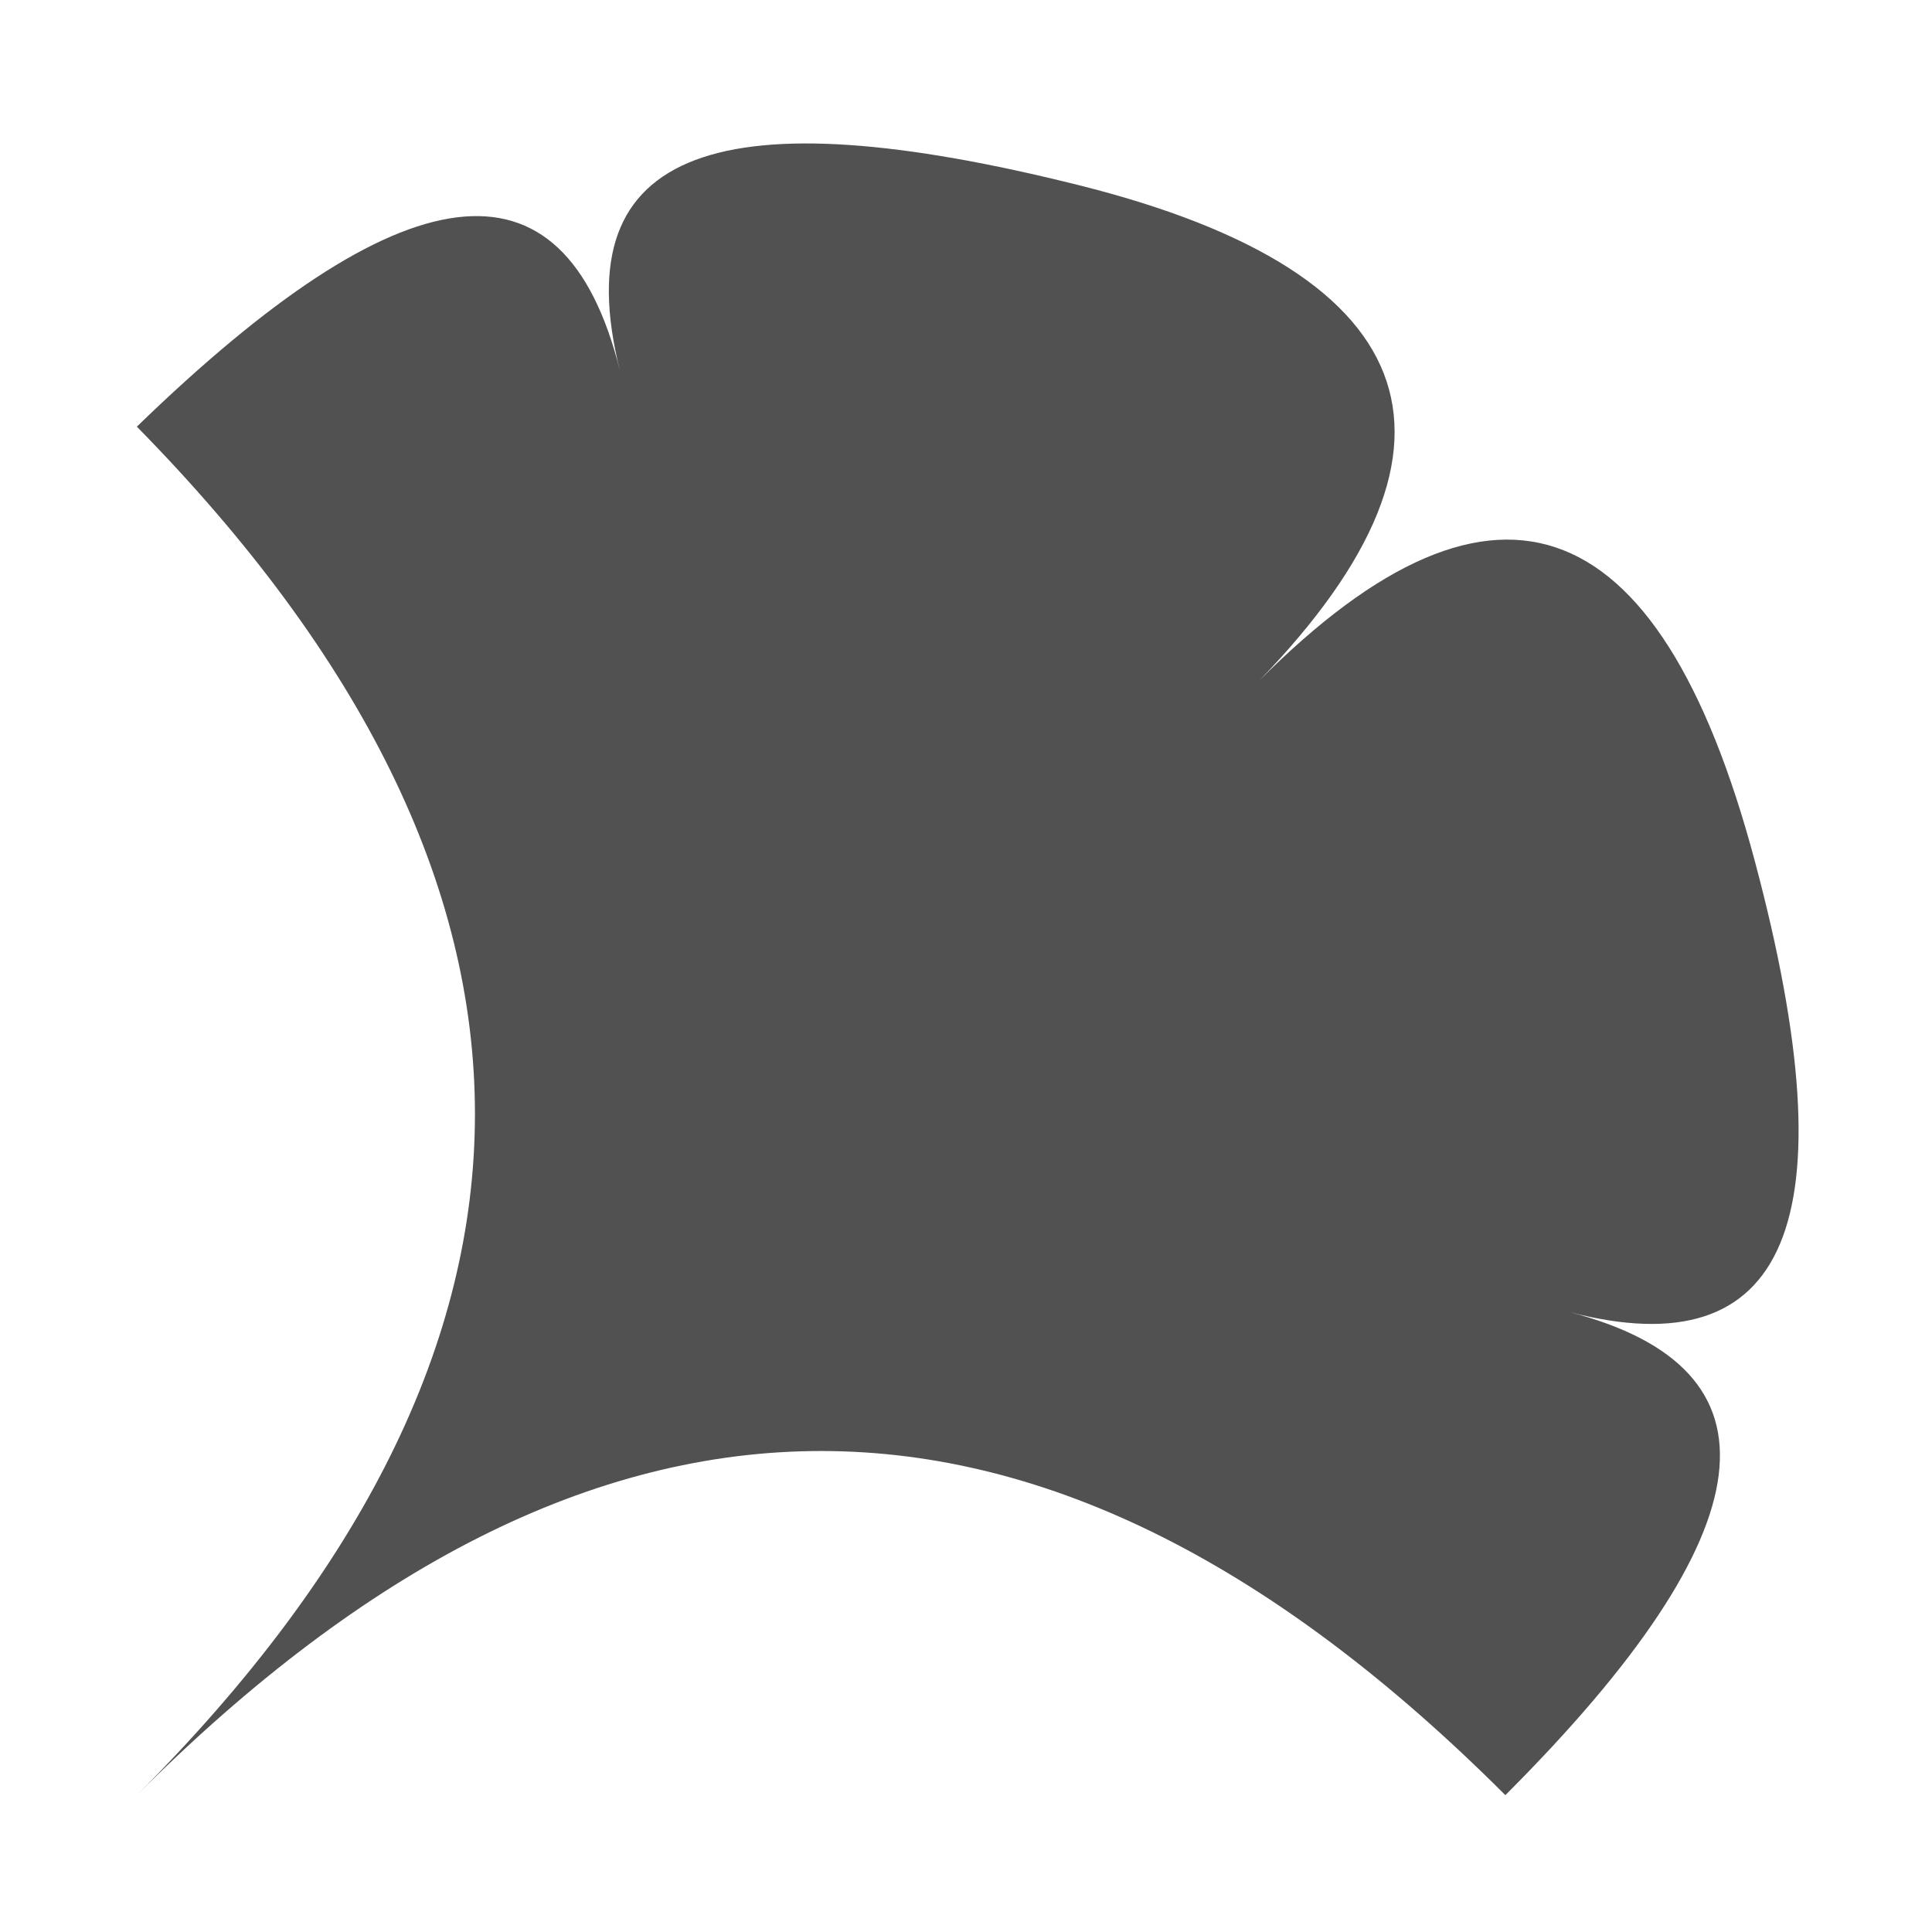
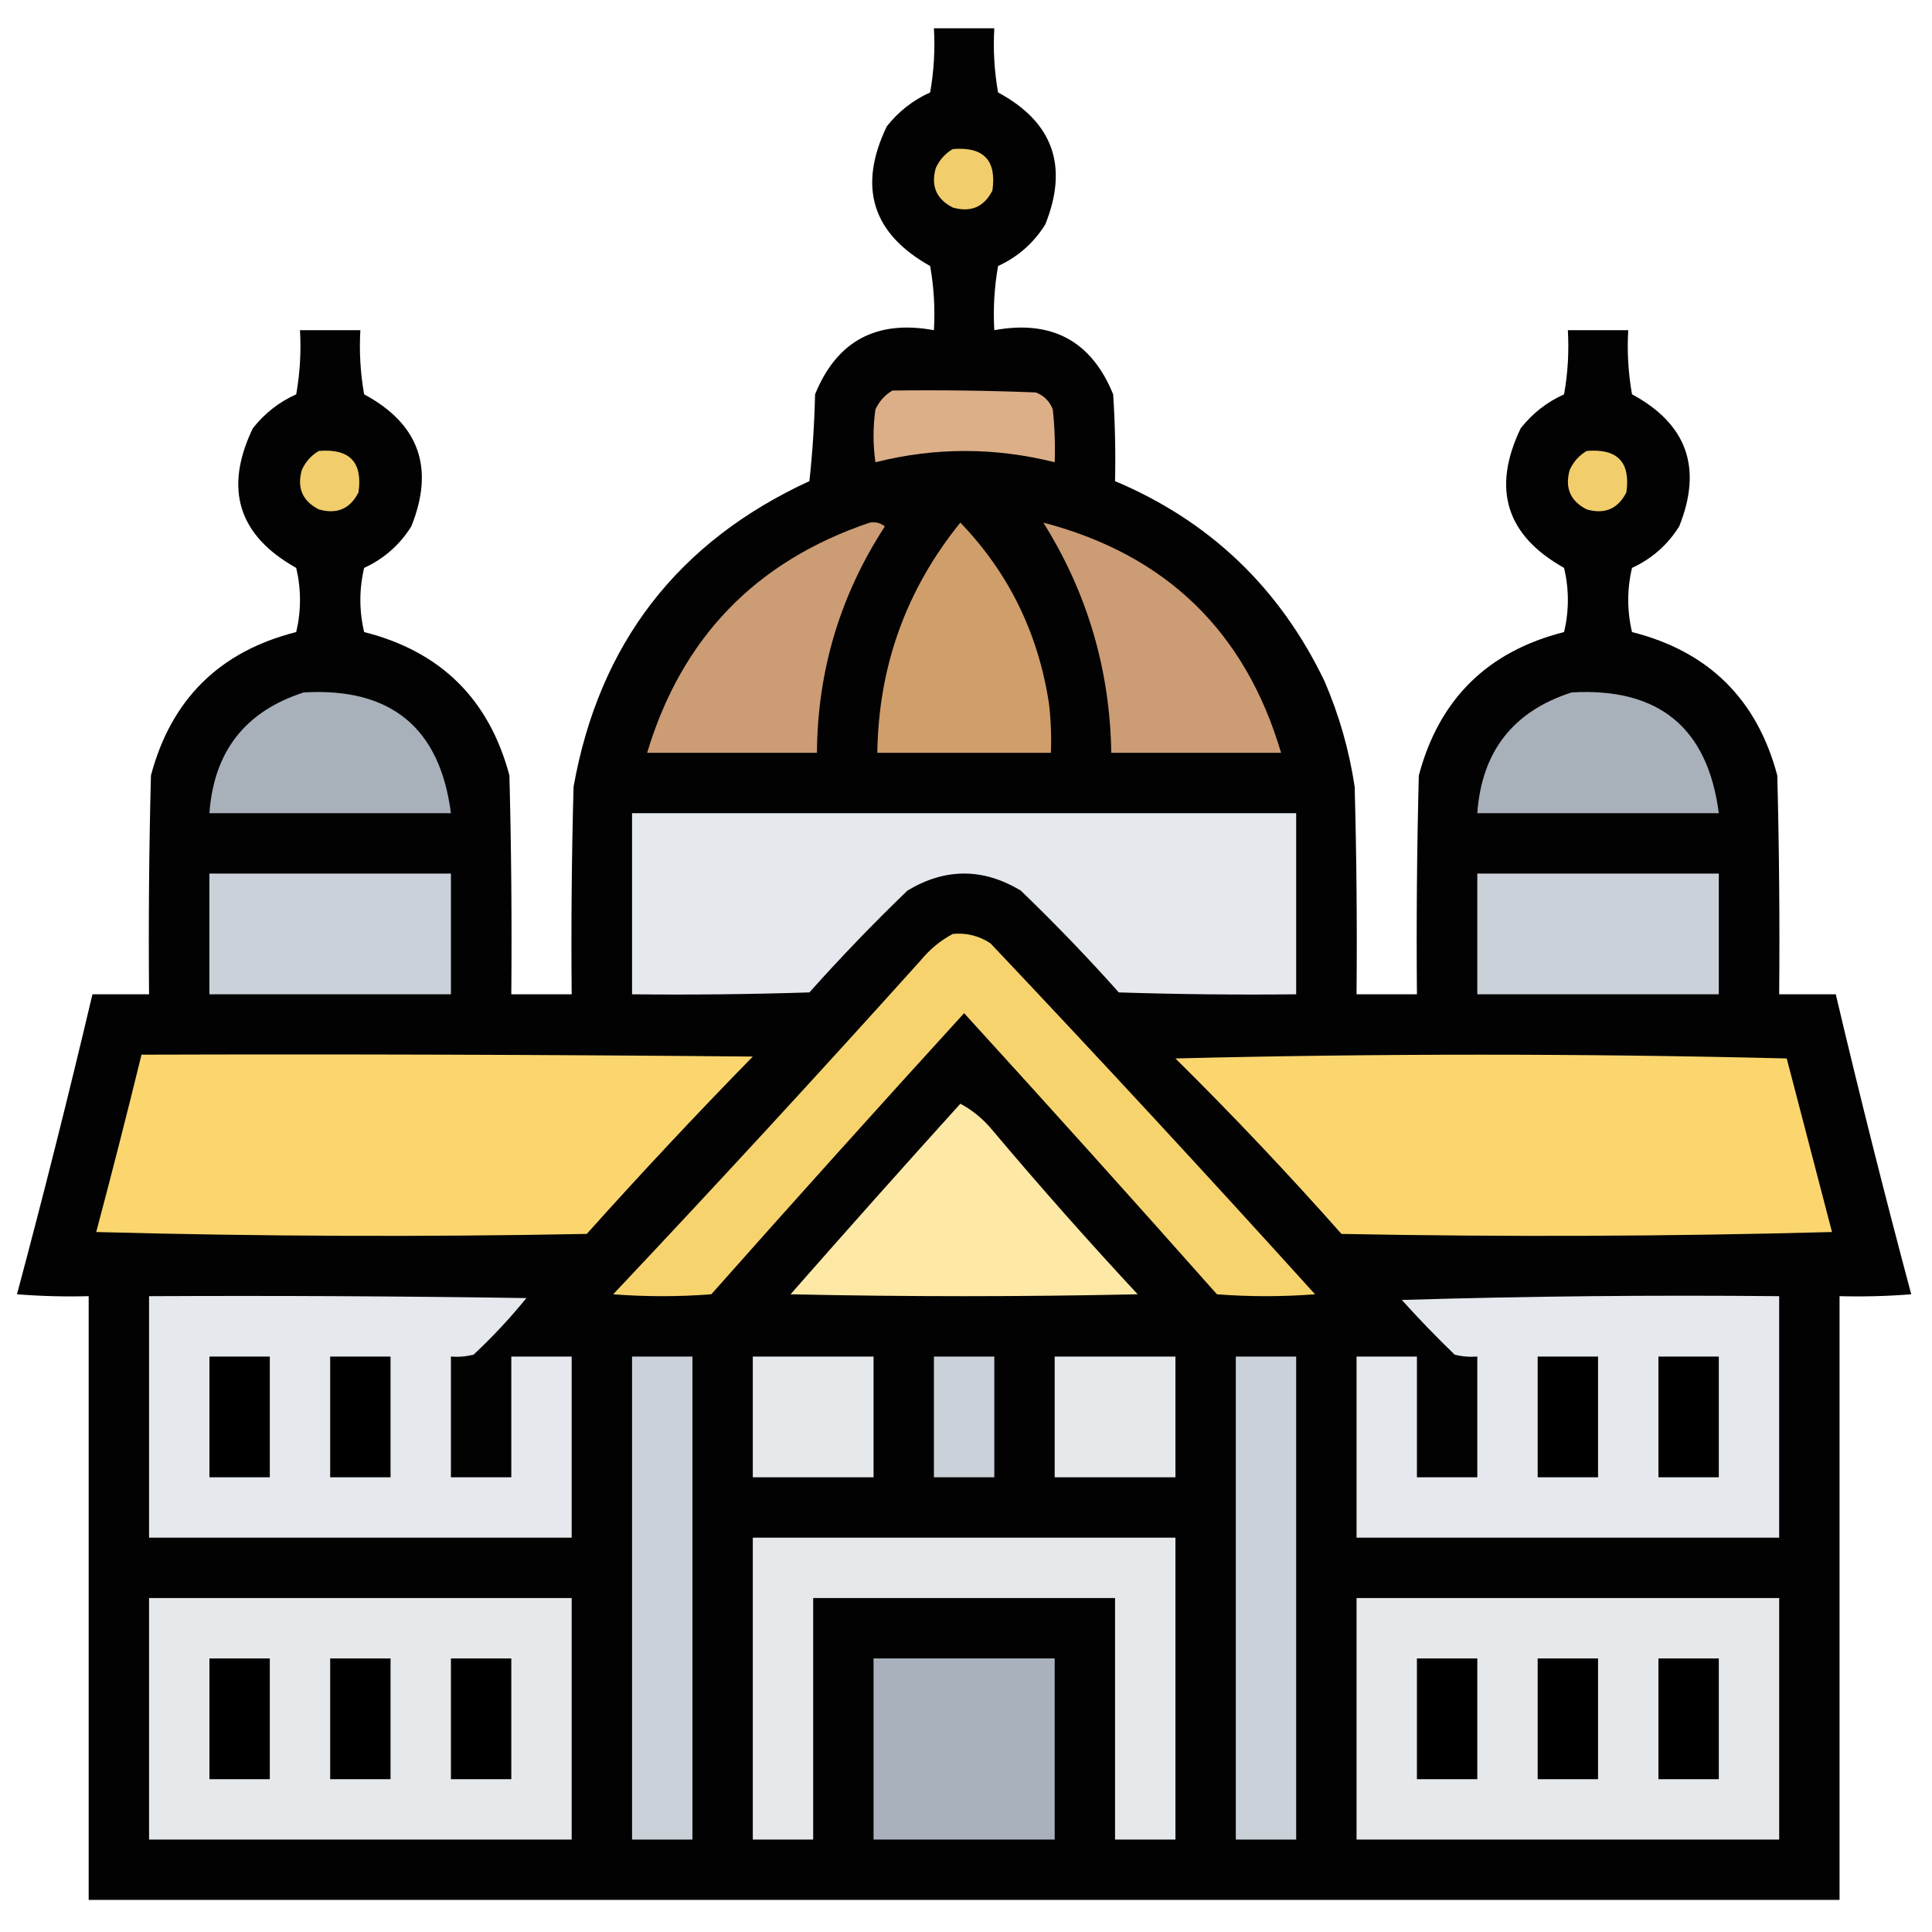
- <svg xmlns="http://www.w3.org/2000/svg" version="1.1" x="0px" y="0px" width="24px" height="24px" viewBox="0 0 24 24">
-   <style type="text/css">
- 	.st0{fill:#515151;}
- </style>
-   <path class="st0" d="M1.7,22.3c5.7-5.7,11.3-5.7,17,0c3.3-3.3,3.5-5.3,0.8-6c2.7,0.7,3.5-1.1,2.3-5.6s-3.3-5.2-6.3-2.1  c3-3,2.3-5.2-2.1-6.3S7,1.8,7.7,4.6C7,1.8,5,2.1,1.7,5.3C7.3,11,7.3,16.7,1.7,22.3" />
+ <svg xmlns="http://www.w3.org/2000/svg" version="1.1" width="512px" height="512px" style="shape-rendering:geometricPrecision; text-rendering:geometricPrecision; image-rendering:optimizeQuality; fill-rule:evenodd; clip-rule:evenodd">
+   <g>
+     <path style="opacity:0.992" fill="#000000" d="M 247.5,7.5 C 252.833,7.5 258.167,7.5 263.5,7.5C 263.171,13.206 263.505,18.872 264.5,24.5C 279.062,32.347 283.229,44.014 277,59.5C 273.922,64.411 269.756,68.078 264.5,70.5C 263.505,76.128 263.171,81.794 263.5,87.5C 278.752,84.705 289.252,90.372 295,104.5C 295.5,112.159 295.666,119.826 295.5,127.5C 320.611,138.108 339.111,155.775 351,180.5C 354.882,189.481 357.549,198.814 359,208.5C 359.5,226.83 359.667,245.164 359.5,263.5C 364.833,263.5 370.167,263.5 375.5,263.5C 375.333,244.164 375.5,224.83 376,205.5C 381.371,185.296 394.204,172.63 414.5,167.5C 415.833,161.833 415.833,156.167 414.5,150.5C 399.131,141.887 395.297,129.554 403,113.5C 406.117,109.546 409.95,106.546 414.5,104.5C 415.495,98.872 415.829,93.206 415.5,87.5C 420.833,87.5 426.167,87.5 431.5,87.5C 431.171,93.206 431.505,98.872 432.5,104.5C 447.062,112.348 451.229,124.014 445,139.5C 441.922,144.411 437.756,148.078 432.5,150.5C 431.167,156.167 431.167,161.833 432.5,167.5C 452.796,172.63 465.629,185.296 471,205.5C 471.5,224.83 471.667,244.164 471.5,263.5C 476.5,263.5 481.5,263.5 486.5,263.5C 492.779,290.115 499.445,316.615 506.5,343C 500.175,343.5 493.842,343.666 487.5,343.5C 487.5,396.833 487.5,450.167 487.5,503.5C 332.833,503.5 178.167,503.5 23.5,503.5C 23.5,450.167 23.5,396.833 23.5,343.5C 17.158,343.666 10.825,343.5 4.5,343C 11.555,316.615 18.221,290.115 24.5,263.5C 29.5,263.5 34.5,263.5 39.5,263.5C 39.333,244.164 39.5,224.83 40,205.5C 45.371,185.296 58.204,172.63 78.5,167.5C 79.833,161.833 79.833,156.167 78.5,150.5C 63.131,141.887 59.297,129.554 67,113.5C 70.117,109.546 73.95,106.546 78.5,104.5C 79.495,98.872 79.829,93.206 79.5,87.5C 84.833,87.5 90.167,87.5 95.5,87.5C 95.171,93.206 95.505,98.872 96.5,104.5C 111.062,112.348 115.229,124.014 109,139.5C 105.922,144.411 101.756,148.078 96.5,150.5C 95.167,156.167 95.167,161.833 96.5,167.5C 116.796,172.63 129.629,185.296 135,205.5C 135.5,224.83 135.667,244.164 135.5,263.5C 140.833,263.5 146.167,263.5 151.5,263.5C 151.333,245.164 151.5,226.83 152,208.5C 158.771,170.572 179.604,143.572 214.5,127.5C 215.331,119.855 215.831,112.188 216,104.5C 221.748,90.372 232.248,84.705 247.5,87.5C 247.829,81.794 247.495,76.128 246.5,70.5C 231.131,61.887 227.297,49.554 235,33.5C 238.117,29.546 241.95,26.546 246.5,24.5C 247.495,18.872 247.829,13.206 247.5,7.5 Z" />
+   </g>
+   <g>
+     <path style="opacity:1" fill="#f1ce6b" d="M 252.5,39.5 C 260.658,38.823 264.158,42.489 263,50.5C 260.774,54.861 257.274,56.361 252.5,55C 248.139,52.774 246.639,49.274 248,44.5C 249.025,42.313 250.525,40.646 252.5,39.5 Z" />
+   </g>
+   <g>
+     <path style="opacity:1" fill="#dcaf89" d="M 236.5,103.5 C 249.171,103.333 261.838,103.5 274.5,104C 276.667,104.833 278.167,106.333 279,108.5C 279.499,113.155 279.666,117.821 279.5,122.5C 263.627,118.522 247.794,118.522 232,122.5C 231.333,117.833 231.333,113.167 232,108.5C 233.025,106.313 234.525,104.646 236.5,103.5 Z" />
+   </g>
+   <g>
+     <path style="opacity:1" fill="#f1ce6b" d="M 84.5,119.5 C 92.658,118.823 96.158,122.49 95,130.5C 92.774,134.861 89.274,136.361 84.5,135C 80.139,132.774 78.639,129.274 80,124.5C 81.025,122.313 82.525,120.646 84.5,119.5 Z" />
+   </g>
+   <g>
+     <path style="opacity:1" fill="#f1ce6b" d="M 420.5,119.5 C 428.658,118.823 432.158,122.49 431,130.5C 428.774,134.861 425.274,136.361 420.5,135C 416.139,132.774 414.639,129.274 416,124.5C 417.025,122.313 418.525,120.646 420.5,119.5 Z" />
+   </g>
+   <g>
+     <path style="opacity:1" fill="#cc9c74" d="M 230.5,138.5 C 231.978,138.238 233.311,138.571 234.5,139.5C 222.651,157.717 216.651,177.717 216.5,199.5C 201.5,199.5 186.5,199.5 171.5,199.5C 180.652,169.014 200.319,148.681 230.5,138.5 Z" />
+   </g>
+   <g>
+     <path style="opacity:1" fill="#d09e6a" d="M 254.5,138.5 C 267.319,151.808 275.152,167.808 278,186.5C 278.499,190.821 278.666,195.154 278.5,199.5C 263.167,199.5 247.833,199.5 232.5,199.5C 232.824,176.541 240.158,156.208 254.5,138.5 Z" />
+   </g>
+   <g>
+     <path style="opacity:1" fill="#cc9c74" d="M 276.5,138.5 C 309.008,147.009 330.008,167.343 339.5,199.5C 324.5,199.5 309.5,199.5 294.5,199.5C 294.145,177.44 288.145,157.107 276.5,138.5 Z" />
+   </g>
+   <g>
+     <path style="opacity:1" fill="#a8b0ba" d="M 80.5,183.5 C 103.582,182.175 116.582,192.842 119.5,215.5C 98.167,215.5 76.833,215.5 55.5,215.5C 56.663,199.152 64.996,188.486 80.5,183.5 Z" />
+   </g>
+   <g>
+     <path style="opacity:1" fill="#a8b0ba" d="M 416.5,183.5 C 439.582,182.175 452.582,192.842 455.5,215.5C 434.167,215.5 412.833,215.5 391.5,215.5C 392.663,199.152 400.996,188.486 416.5,183.5 Z" />
+   </g>
+   <g>
+     <path style="opacity:1" fill="#e5e8ec" d="M 167.5,215.5 C 226.167,215.5 284.833,215.5 343.5,215.5C 343.5,231.5 343.5,247.5 343.5,263.5C 327.83,263.667 312.163,263.5 296.5,263C 288.197,253.696 279.531,244.696 270.5,236C 260.5,230 250.5,230 240.5,236C 231.469,244.696 222.803,253.696 214.5,263C 198.837,263.5 183.17,263.667 167.5,263.5C 167.5,247.5 167.5,231.5 167.5,215.5 Z" />
+   </g>
+   <g>
+     <path style="opacity:1" fill="#cbd1d8" d="M 55.5,231.5 C 76.833,231.5 98.167,231.5 119.5,231.5C 119.5,242.167 119.5,252.833 119.5,263.5C 98.167,263.5 76.833,263.5 55.5,263.5C 55.5,252.833 55.5,242.167 55.5,231.5 Z" />
+   </g>
+   <g>
+     <path style="opacity:1" fill="#cbd1d8" d="M 391.5,231.5 C 412.833,231.5 434.167,231.5 455.5,231.5C 455.5,242.167 455.5,252.833 455.5,263.5C 434.167,263.5 412.833,263.5 391.5,263.5C 391.5,252.833 391.5,242.167 391.5,231.5 Z" />
+   </g>
+   <g>
+     <path style="opacity:1" fill="#f7d36e" d="M 252.5,247.5 C 256.131,247.16 259.464,247.994 262.5,250C 291.534,280.699 320.201,311.699 348.5,343C 339.833,343.667 331.167,343.667 322.5,343C 300.323,317.992 277.99,293.158 255.5,268.5C 233.01,293.158 210.677,317.992 188.5,343C 179.833,343.667 171.167,343.667 162.5,343C 190.035,313.8 217.201,284.3 244,254.5C 246.441,251.546 249.275,249.213 252.5,247.5 Z" />
+   </g>
+   <g>
+     <path style="opacity:1" fill="#fbd66f" d="M 37.5,279.5 C 91.501,279.333 145.501,279.5 199.5,280C 184.467,295.365 169.8,311.032 155.5,327C 112.163,327.833 68.829,327.667 25.5,326.5C 29.659,310.863 33.659,295.197 37.5,279.5 Z" />
+   </g>
+   <g>
+     <path style="opacity:1" fill="#fbd66f" d="M 311.5,280.5 C 365.335,279.169 419.335,279.169 473.5,280.5C 477.5,295.833 481.5,311.167 485.5,326.5C 442.171,327.667 398.837,327.833 355.5,327C 341.332,311 326.666,295.5 311.5,280.5 Z" />
+   </g>
+   <g>
+     <path style="opacity:1" fill="#fde8a5" d="M 254.5,292.5 C 257.731,294.22 260.564,296.553 263,299.5C 275.462,314.297 288.295,328.797 301.5,343C 270.833,343.667 240.167,343.667 209.5,343C 224.39,326.041 239.39,309.207 254.5,292.5 Z" />
+   </g>
+   <g>
+     <path style="opacity:1" fill="#e5e8ec" d="M 39.5,343.5 C 72.835,343.333 106.168,343.5 139.5,344C 135.2,349.301 130.534,354.301 125.5,359C 123.527,359.495 121.527,359.662 119.5,359.5C 119.5,370.167 119.5,380.833 119.5,391.5C 124.833,391.5 130.167,391.5 135.5,391.5C 135.5,380.833 135.5,370.167 135.5,359.5C 140.833,359.5 146.167,359.5 151.5,359.5C 151.5,375.5 151.5,391.5 151.5,407.5C 114.167,407.5 76.833,407.5 39.5,407.5C 39.5,386.167 39.5,364.833 39.5,343.5 Z" />
+   </g>
+   <g>
+     <path style="opacity:1" fill="#e5e8ec" d="M 371.5,344.5 C 404.662,343.502 437.996,343.168 471.5,343.5C 471.5,364.833 471.5,386.167 471.5,407.5C 434.167,407.5 396.833,407.5 359.5,407.5C 359.5,391.5 359.5,375.5 359.5,359.5C 364.833,359.5 370.167,359.5 375.5,359.5C 375.5,370.167 375.5,380.833 375.5,391.5C 380.833,391.5 386.167,391.5 391.5,391.5C 391.5,380.833 391.5,370.167 391.5,359.5C 389.473,359.662 387.473,359.495 385.5,359C 380.603,354.271 375.936,349.438 371.5,344.5 Z" />
+   </g>
+   <g>
+     <path style="opacity:1" fill="#000000" d="M 55.5,359.5 C 60.833,359.5 66.167,359.5 71.5,359.5C 71.5,370.167 71.5,380.833 71.5,391.5C 66.167,391.5 60.833,391.5 55.5,391.5C 55.5,380.833 55.5,370.167 55.5,359.5 Z" />
+   </g>
+   <g>
+     <path style="opacity:1" fill="#000000" d="M 87.5,359.5 C 92.833,359.5 98.167,359.5 103.5,359.5C 103.5,370.167 103.5,380.833 103.5,391.5C 98.167,391.5 92.833,391.5 87.5,391.5C 87.5,380.833 87.5,370.167 87.5,359.5 Z" />
+   </g>
+   <g>
+     <path style="opacity:1" fill="#cbd1d8" d="M 167.5,359.5 C 172.833,359.5 178.167,359.5 183.5,359.5C 183.5,402.167 183.5,444.833 183.5,487.5C 178.167,487.5 172.833,487.5 167.5,487.5C 167.5,444.833 167.5,402.167 167.5,359.5 Z" />
+   </g>
+   <g>
+     <path style="opacity:1" fill="#e5e9ec" d="M 199.5,359.5 C 210.167,359.5 220.833,359.5 231.5,359.5C 231.5,370.167 231.5,380.833 231.5,391.5C 220.833,391.5 210.167,391.5 199.5,391.5C 199.5,380.833 199.5,370.167 199.5,359.5 Z" />
+   </g>
+   <g>
+     <path style="opacity:1" fill="#cbd1d8" d="M 247.5,359.5 C 252.833,359.5 258.167,359.5 263.5,359.5C 263.5,370.167 263.5,380.833 263.5,391.5C 258.167,391.5 252.833,391.5 247.5,391.5C 247.5,380.833 247.5,370.167 247.5,359.5 Z" />
+   </g>
+   <g>
+     <path style="opacity:1" fill="#e5e9ec" d="M 279.5,359.5 C 290.167,359.5 300.833,359.5 311.5,359.5C 311.5,370.167 311.5,380.833 311.5,391.5C 300.833,391.5 290.167,391.5 279.5,391.5C 279.5,380.833 279.5,370.167 279.5,359.5 Z" />
+   </g>
+   <g>
+     <path style="opacity:1" fill="#cbd1d8" d="M 327.5,359.5 C 332.833,359.5 338.167,359.5 343.5,359.5C 343.5,402.167 343.5,444.833 343.5,487.5C 338.167,487.5 332.833,487.5 327.5,487.5C 327.5,444.833 327.5,402.167 327.5,359.5 Z" />
+   </g>
+   <g>
+     <path style="opacity:1" fill="#000000" d="M 407.5,359.5 C 412.833,359.5 418.167,359.5 423.5,359.5C 423.5,370.167 423.5,380.833 423.5,391.5C 418.167,391.5 412.833,391.5 407.5,391.5C 407.5,380.833 407.5,370.167 407.5,359.5 Z" />
+   </g>
+   <g>
+     <path style="opacity:1" fill="#000000" d="M 439.5,359.5 C 444.833,359.5 450.167,359.5 455.5,359.5C 455.5,370.167 455.5,380.833 455.5,391.5C 450.167,391.5 444.833,391.5 439.5,391.5C 439.5,380.833 439.5,370.167 439.5,359.5 Z" />
+   </g>
+   <g>
+     <path style="opacity:1" fill="#e5e9ec" d="M 199.5,407.5 C 236.833,407.5 274.167,407.5 311.5,407.5C 311.5,434.167 311.5,460.833 311.5,487.5C 306.167,487.5 300.833,487.5 295.5,487.5C 295.5,466.167 295.5,444.833 295.5,423.5C 268.833,423.5 242.167,423.5 215.5,423.5C 215.5,444.833 215.5,466.167 215.5,487.5C 210.167,487.5 204.833,487.5 199.5,487.5C 199.5,460.833 199.5,434.167 199.5,407.5 Z" />
+   </g>
+   <g>
+     <path style="opacity:1" fill="#e5e9ec" d="M 39.5,423.5 C 76.833,423.5 114.167,423.5 151.5,423.5C 151.5,444.833 151.5,466.167 151.5,487.5C 114.167,487.5 76.833,487.5 39.5,487.5C 39.5,466.167 39.5,444.833 39.5,423.5 Z" />
+   </g>
+   <g>
+     <path style="opacity:1" fill="#e5e9ec" d="M 359.5,423.5 C 396.833,423.5 434.167,423.5 471.5,423.5C 471.5,444.833 471.5,466.167 471.5,487.5C 434.167,487.5 396.833,487.5 359.5,487.5C 359.5,466.167 359.5,444.833 359.5,423.5 Z" />
+   </g>
+   <g>
+     <path style="opacity:1" fill="#000000" d="M 55.5,439.5 C 60.833,439.5 66.167,439.5 71.5,439.5C 71.5,450.167 71.5,460.833 71.5,471.5C 66.167,471.5 60.833,471.5 55.5,471.5C 55.5,460.833 55.5,450.167 55.5,439.5 Z" />
+   </g>
+   <g>
+     <path style="opacity:1" fill="#000000" d="M 87.5,439.5 C 92.833,439.5 98.167,439.5 103.5,439.5C 103.5,450.167 103.5,460.833 103.5,471.5C 98.167,471.5 92.833,471.5 87.5,471.5C 87.5,460.833 87.5,450.167 87.5,439.5 Z" />
+   </g>
+   <g>
+     <path style="opacity:1" fill="#000000" d="M 119.5,439.5 C 124.833,439.5 130.167,439.5 135.5,439.5C 135.5,450.167 135.5,460.833 135.5,471.5C 130.167,471.5 124.833,471.5 119.5,471.5C 119.5,460.833 119.5,450.167 119.5,439.5 Z" />
+   </g>
+   <g>
+     <path style="opacity:1" fill="#a9b2bc" d="M 231.5,439.5 C 247.5,439.5 263.5,439.5 279.5,439.5C 279.5,455.5 279.5,471.5 279.5,487.5C 263.5,487.5 247.5,487.5 231.5,487.5C 231.5,471.5 231.5,455.5 231.5,439.5 Z" />
+   </g>
+   <g>
+     <path style="opacity:1" fill="#000000" d="M 375.5,439.5 C 380.833,439.5 386.167,439.5 391.5,439.5C 391.5,450.167 391.5,460.833 391.5,471.5C 386.167,471.5 380.833,471.5 375.5,471.5C 375.5,460.833 375.5,450.167 375.5,439.5 Z" />
+   </g>
+   <g>
+     <path style="opacity:1" fill="#000000" d="M 407.5,439.5 C 412.833,439.5 418.167,439.5 423.5,439.5C 423.5,450.167 423.5,460.833 423.5,471.5C 418.167,471.5 412.833,471.5 407.5,471.5C 407.5,460.833 407.5,450.167 407.5,439.5 Z" />
+   </g>
+   <g>
+     <path style="opacity:1" fill="#000000" d="M 439.5,439.5 C 444.833,439.5 450.167,439.5 455.5,439.5C 455.5,450.167 455.5,460.833 455.5,471.5C 450.167,471.5 444.833,471.5 439.5,471.5C 439.5,460.833 439.5,450.167 439.5,439.5 Z" />
+   </g>
</svg>
